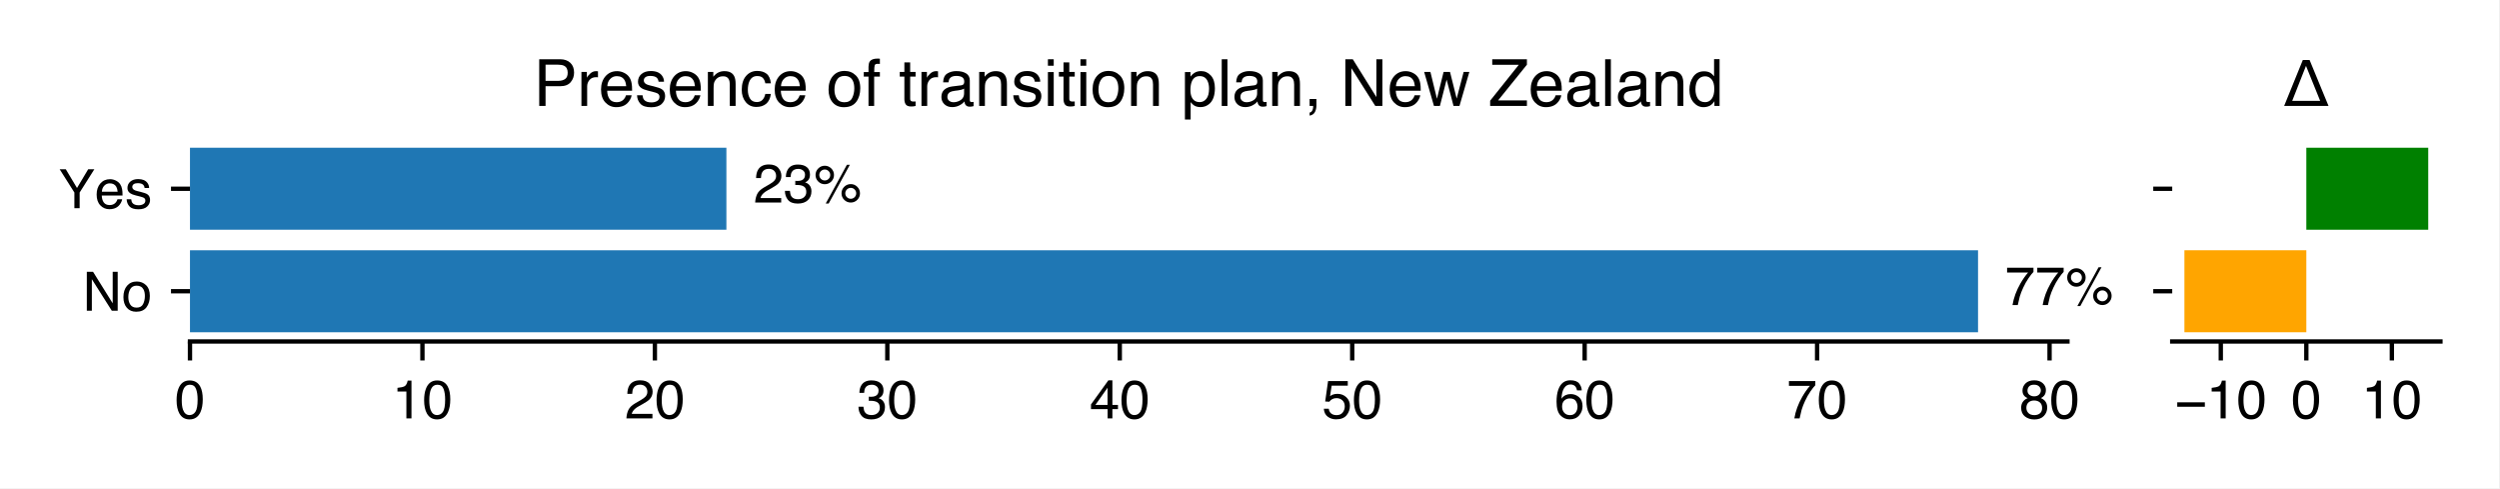
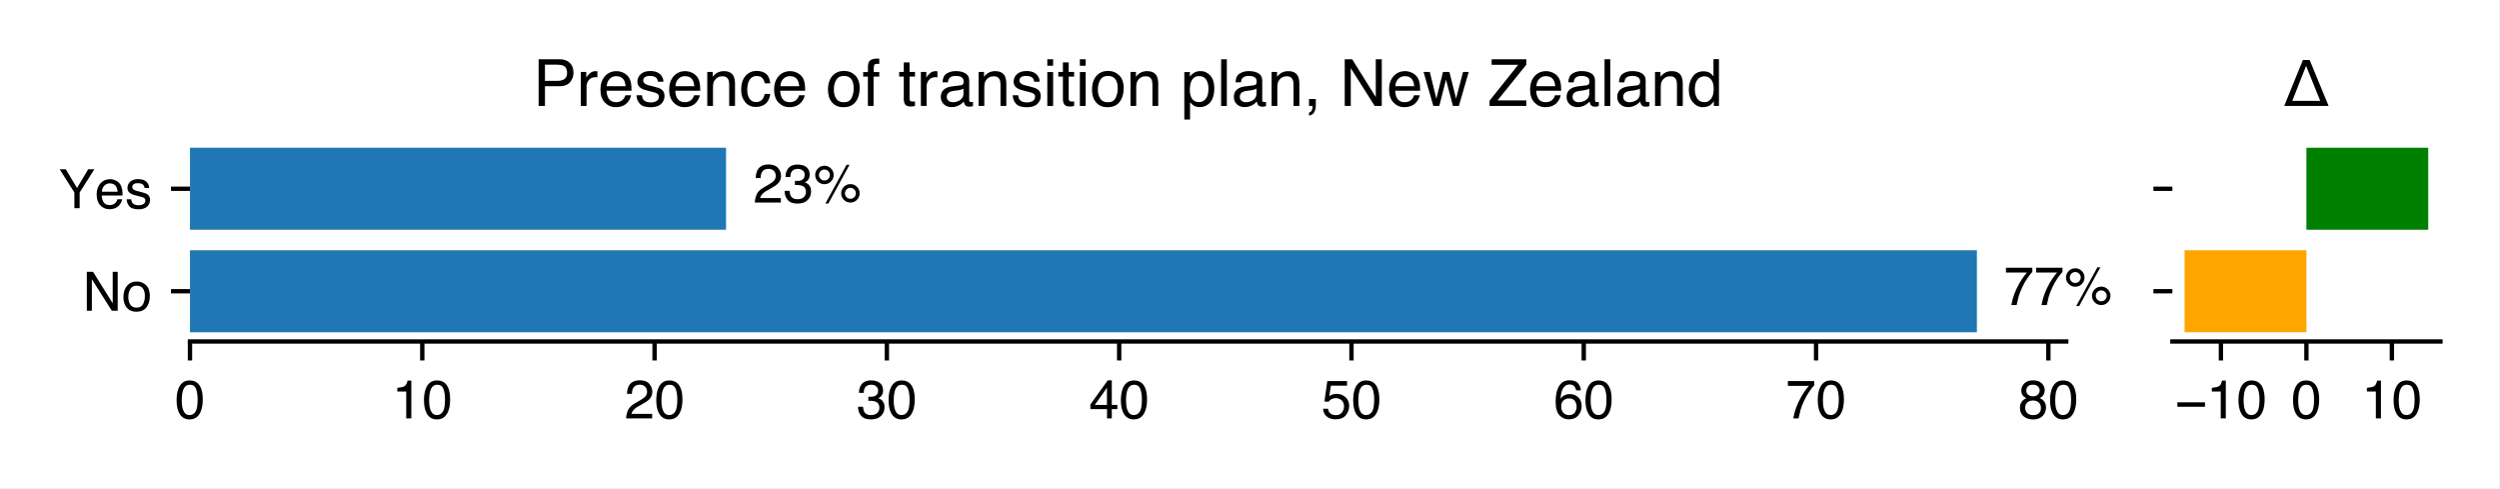
<svg xmlns="http://www.w3.org/2000/svg" xmlns:xlink="http://www.w3.org/1999/xlink" width="460.8pt" height="90pt" viewBox="0 0 460.8 90" version="1.1">
  <defs>
    <style type="text/css">*{stroke-linejoin: round; stroke-linecap: butt}</style>
  </defs>
  <g id="figure_1">
    <g id="patch_1">
      <path d="M 0 90  L 460.8 90  L 460.8 0  L 0 0  z " style="fill: #ffffff" />
    </g>
    <g id="axes_1">
      <g id="patch_2">
-         <path d="M 35.031 62.942  L 381.223 62.942  L 381.223 25.53  L 35.031 25.53  z " style="fill: #ffffff" />
+         <path d="M 35.031 62.942  L 381.001 62.942  L 381.001 25.53  L 35.031 25.53  z " style="fill: #ffffff" />
      </g>
      <g id="patch_3">
-         <path d="M 35.031 61.242  L 364.738 61.242  L 364.738 46.126  L 35.031 46.126  z " clip-path="url(#p3ffeabd097)" style="fill: #1f77b4" />
+         <path d="M 35.031 61.242  L 364.526 61.242  L 364.526 46.126  L 35.031 46.126  z " clip-path="url(#p8fc51297aa)" style="fill: #1f77b4" />
      </g>
      <g id="patch_4">
-         <path d="M 35.031 42.347  L 133.943 42.347  L 133.943 27.231  L 35.031 27.231  z " clip-path="url(#p3ffeabd097)" style="fill: #1f77b4" />
+         <path d="M 35.031 42.347  L 133.88 42.347  L 133.88 27.231  L 35.031 27.231  z " clip-path="url(#p8fc51297aa)" style="fill: #1f77b4" />
      </g>
      <g id="matplotlib.axis_1">
        <g id="xtick_1">
          <g id="line2d_1">
            <defs>
              <path id="m4c99cd72f3" d="M 0 0  L 0 3.5  " style="stroke: #000000; stroke-width: 0.8" />
            </defs>
            <g>
              <use xlink:href="#m4c99cd72f3" x="35.031" y="62.942" style="stroke: #000000; stroke-width: 0.8" />
            </g>
          </g>
          <g id="text_1">
            <g transform="translate(32.25078 77.11562)scale(0.1 -0.1)">
              <defs>
                <path id="Helvetica-30" d="M 1731 4475  Q 2600 4475 2988 3759  Q 3288 3206 3288 2244  Q 3288 1331 3016 734  Q 2622 -122 1728 -122  Q 922 -122 528 578  Q 200 1163 200 2147  Q 200 2909 397 3456  Q 766 4475 1731 4475  z M 1725 391  Q 2163 391 2422 778  Q 2681 1166 2681 2222  Q 2681 2984 2493 3476  Q 2306 3969 1766 3969  Q 1269 3969 1039 3501  Q 809 3034 809 2125  Q 809 1441 956 1025  Q 1181 391 1725 391  z " transform="scale(0.015625)" />
              </defs>
              <use xlink:href="#Helvetica-30" />
            </g>
          </g>
        </g>
        <g id="xtick_2">
          <g id="line2d_2">
            <g>
-               <use xlink:href="#m4c99cd72f3" x="77.893" y="62.942" style="stroke: #000000; stroke-width: 0.8" />
+               <use xlink:href="#m4c99cd72f3" x="77.866" y="62.942" style="stroke: #000000; stroke-width: 0.8" />
            </g>
          </g>
          <g id="text_2">
-             <g transform="translate(72.33213 77.11562)scale(0.1 -0.1)">
+             <g transform="translate(72.30465 77.11562)scale(0.1 -0.1)">
              <defs>
                <path id="Helvetica-31" d="M 613 3169  L 613 3600  Q 1222 3659 1462 3798  Q 1703 3938 1822 4456  L 2266 4456  L 2266 0  L 1666 0  L 1666 3169  L 613 3169  z " transform="scale(0.015625)" />
              </defs>
              <use xlink:href="#Helvetica-31" />
              <use xlink:href="#Helvetica-30" x="55.615" />
            </g>
          </g>
        </g>
        <g id="xtick_3">
          <g id="line2d_3">
            <g>
-               <use xlink:href="#m4c99cd72f3" x="120.755" y="62.942" style="stroke: #000000; stroke-width: 0.8" />
+               <use xlink:href="#m4c99cd72f3" x="120.7" y="62.942" style="stroke: #000000; stroke-width: 0.8" />
            </g>
          </g>
          <g id="text_3">
-             <g transform="translate(115.194 77.11562)scale(0.1 -0.1)">
+             <g transform="translate(115.139 77.11562)scale(0.1 -0.1)">
              <defs>
                <path id="Helvetica-32" d="M 200 0  Q 231 578 439 1006  Q 647 1434 1250 1784  L 1850 2131  Q 2253 2366 2416 2531  Q 2672 2791 2672 3125  Q 2672 3516 2437 3745  Q 2203 3975 1813 3975  Q 1234 3975 1013 3538  Q 894 3303 881 2888  L 309 2888  Q 319 3472 525 3841  Q 891 4491 1816 4491  Q 2584 4491 2939 4075  Q 3294 3659 3294 3150  Q 3294 2613 2916 2231  Q 2697 2009 2131 1694  L 1703 1456  Q 1397 1288 1222 1134  Q 909 863 828 531  L 3272 531  L 3272 0  L 200 0  z " transform="scale(0.015625)" />
              </defs>
              <use xlink:href="#Helvetica-32" />
              <use xlink:href="#Helvetica-30" x="55.615" />
            </g>
          </g>
        </g>
        <g id="xtick_4">
          <g id="line2d_4">
            <g>
-               <use xlink:href="#m4c99cd72f3" x="163.617" y="62.942" style="stroke: #000000; stroke-width: 0.8" />
+               <use xlink:href="#m4c99cd72f3" x="163.534" y="62.942" style="stroke: #000000; stroke-width: 0.8" />
            </g>
          </g>
          <g id="text_4">
-             <g transform="translate(158.0558 77.11562)scale(0.1 -0.1)">
+             <g transform="translate(157.9733 77.11562)scale(0.1 -0.1)">
              <defs>
                <path id="Helvetica-33" d="M 1663 -122  Q 869 -122 511 314  Q 153 750 153 1375  L 741 1375  Q 778 941 903 744  Q 1122 391 1694 391  Q 2138 391 2406 628  Q 2675 866 2675 1241  Q 2675 1703 2392 1887  Q 2109 2072 1606 2072  Q 1550 2072 1492 2070  Q 1434 2069 1375 2066  L 1375 2563  Q 1463 2553 1522 2550  Q 1581 2547 1650 2547  Q 1966 2547 2169 2647  Q 2525 2822 2525 3272  Q 2525 3606 2287 3787  Q 2050 3969 1734 3969  Q 1172 3969 956 3594  Q 838 3388 822 3006  L 266 3006  Q 266 3506 466 3856  Q 809 4481 1675 4481  Q 2359 4481 2734 4176  Q 3109 3872 3109 3294  Q 3109 2881 2888 2625  Q 2750 2466 2531 2375  Q 2884 2278 3082 2001  Q 3281 1725 3281 1325  Q 3281 684 2859 281  Q 2438 -122 1663 -122  z " transform="scale(0.015625)" />
              </defs>
              <use xlink:href="#Helvetica-33" />
              <use xlink:href="#Helvetica-30" x="55.615" />
            </g>
          </g>
        </g>
        <g id="xtick_5">
          <g id="line2d_5">
            <g>
-               <use xlink:href="#m4c99cd72f3" x="206.479" y="62.942" style="stroke: #000000; stroke-width: 0.8" />
+               <use xlink:href="#m4c99cd72f3" x="206.369" y="62.942" style="stroke: #000000; stroke-width: 0.8" />
            </g>
          </g>
          <g id="text_5">
-             <g transform="translate(200.9176 77.11562)scale(0.1 -0.1)">
+             <g transform="translate(200.8076 77.11562)scale(0.1 -0.1)">
              <defs>
                <path id="Helvetica-34" d="M 2116 1584  L 2116 3613  L 681 1584  L 2116 1584  z M 2125 0  L 2125 1094  L 163 1094  L 163 1644  L 2213 4488  L 2688 4488  L 2688 1584  L 3347 1584  L 3347 1094  L 2688 1094  L 2688 0  L 2125 0  z " transform="scale(0.015625)" />
              </defs>
              <use xlink:href="#Helvetica-34" />
              <use xlink:href="#Helvetica-30" x="55.615" />
            </g>
          </g>
        </g>
        <g id="xtick_6">
          <g id="line2d_6">
            <g>
-               <use xlink:href="#m4c99cd72f3" x="249.34" y="62.942" style="stroke: #000000; stroke-width: 0.8" />
+               <use xlink:href="#m4c99cd72f3" x="249.203" y="62.942" style="stroke: #000000; stroke-width: 0.8" />
            </g>
          </g>
          <g id="text_6">
-             <g transform="translate(243.7794 77.11562)scale(0.1 -0.1)">
+             <g transform="translate(243.642 77.11562)scale(0.1 -0.1)">
              <defs>
                <path id="Helvetica-35" d="M 791 1141  Q 847 659 1238 475  Q 1438 381 1700 381  Q 2200 381 2440 700  Q 2681 1019 2681 1406  Q 2681 1875 2395 2131  Q 2109 2388 1709 2388  Q 1419 2388 1211 2275  Q 1003 2163 856 1963  L 369 1991  L 709 4400  L 3034 4400  L 3034 3856  L 1131 3856  L 941 2613  Q 1097 2731 1238 2791  Q 1488 2894 1816 2894  Q 2431 2894 2859 2497  Q 3288 2100 3288 1491  Q 3288 856 2895 371  Q 2503 -113 1644 -113  Q 1097 -113 676 195  Q 256 503 206 1141  L 791 1141  z " transform="scale(0.015625)" />
              </defs>
              <use xlink:href="#Helvetica-35" />
              <use xlink:href="#Helvetica-30" x="55.615" />
            </g>
          </g>
        </g>
        <g id="xtick_7">
          <g id="line2d_7">
            <g>
-               <use xlink:href="#m4c99cd72f3" x="292.202" y="62.942" style="stroke: #000000; stroke-width: 0.8" />
+               <use xlink:href="#m4c99cd72f3" x="292.037" y="62.942" style="stroke: #000000; stroke-width: 0.8" />
            </g>
          </g>
          <g id="text_7">
-             <g transform="translate(286.6412 77.11562)scale(0.1 -0.1)">
+             <g transform="translate(286.4763 77.11562)scale(0.1 -0.1)">
              <defs>
                <path id="Helvetica-36" d="M 1872 4494  Q 2622 4494 2917 4105  Q 3213 3716 3213 3303  L 2656 3303  Q 2606 3569 2497 3719  Q 2294 4000 1881 4000  Q 1409 4000 1131 3564  Q 853 3128 822 2316  Q 1016 2600 1309 2741  Q 1578 2866 1909 2866  Q 2472 2866 2890 2506  Q 3309 2147 3309 1434  Q 3309 825 2912 354  Q 2516 -116 1781 -116  Q 1153 -116 697 361  Q 241 838 241 1966  Q 241 2800 444 3381  Q 834 4494 1872 4494  z M 1831 384  Q 2275 384 2495 682  Q 2716 981 2716 1388  Q 2716 1731 2519 2042  Q 2322 2353 1803 2353  Q 1441 2353 1167 2112  Q 894 1872 894 1388  Q 894 963 1142 673  Q 1391 384 1831 384  z " transform="scale(0.015625)" />
              </defs>
              <use xlink:href="#Helvetica-36" />
              <use xlink:href="#Helvetica-30" x="55.615" />
            </g>
          </g>
        </g>
        <g id="xtick_8">
          <g id="line2d_8">
            <g>
-               <use xlink:href="#m4c99cd72f3" x="335.064" y="62.942" style="stroke: #000000; stroke-width: 0.8" />
+               <use xlink:href="#m4c99cd72f3" x="334.872" y="62.942" style="stroke: #000000; stroke-width: 0.8" />
            </g>
          </g>
          <g id="text_8">
-             <g transform="translate(329.5031 77.11562)scale(0.1 -0.1)">
+             <g transform="translate(329.3107 77.11562)scale(0.1 -0.1)">
              <defs>
                <path id="Helvetica-37" d="M 3347 4400  L 3347 3909  Q 3131 3700 2773 3181  Q 2416 2663 2141 2063  Q 1869 1478 1728 997  Q 1638 688 1494 0  L 872 0  Q 1084 1281 1809 2550  Q 2238 3294 2709 3834  L 234 3834  L 234 4400  L 3347 4400  z " transform="scale(0.015625)" />
              </defs>
              <use xlink:href="#Helvetica-37" />
              <use xlink:href="#Helvetica-30" x="55.615" />
            </g>
          </g>
        </g>
        <g id="xtick_9">
          <g id="line2d_9">
            <g>
-               <use xlink:href="#m4c99cd72f3" x="377.926" y="62.942" style="stroke: #000000; stroke-width: 0.8" />
+               <use xlink:href="#m4c99cd72f3" x="377.706" y="62.942" style="stroke: #000000; stroke-width: 0.8" />
            </g>
          </g>
          <g id="text_9">
-             <g transform="translate(372.3649 77.11562)scale(0.1 -0.1)">
+             <g transform="translate(372.145 77.11562)scale(0.1 -0.1)">
              <defs>
                <path id="Helvetica-38" d="M 1741 2600  Q 2113 2600 2322 2808  Q 2531 3016 2531 3303  Q 2531 3553 2331 3762  Q 2131 3972 1722 3972  Q 1316 3972 1134 3762  Q 953 3553 953 3272  Q 953 2956 1187 2778  Q 1422 2600 1741 2600  z M 1775 384  Q 2166 384 2423 595  Q 2681 806 2681 1225  Q 2681 1659 2415 1884  Q 2150 2109 1734 2109  Q 1331 2109 1076 1879  Q 822 1650 822 1244  Q 822 894 1055 639  Q 1288 384 1775 384  z M 975 2384  Q 741 2484 609 2619  Q 363 2869 363 3269  Q 363 3769 725 4128  Q 1088 4488 1753 4488  Q 2397 4488 2762 4148  Q 3128 3809 3128 3356  Q 3128 2938 2916 2678  Q 2797 2531 2547 2391  Q 2825 2263 2984 2097  Q 3281 1784 3281 1284  Q 3281 694 2884 283  Q 2488 -128 1763 -128  Q 1109 -128 657 226  Q 206 581 206 1256  Q 206 1653 400 1942  Q 594 2231 975 2384  z " transform="scale(0.015625)" />
              </defs>
              <use xlink:href="#Helvetica-38" />
              <use xlink:href="#Helvetica-30" x="55.615" />
            </g>
          </g>
        </g>
      </g>
      <g id="matplotlib.axis_2">
        <g id="ytick_1">
          <g id="line2d_10">
            <defs>
              <path id="m8e343aef83" d="M 0 0  L -3.5 0  " style="stroke: #000000; stroke-width: 0.8" />
            </defs>
            <g>
              <use xlink:href="#m8e343aef83" x="35.031" y="53.684" style="stroke: #000000; stroke-width: 0.8" />
            </g>
          </g>
          <g id="text_10">
            <g transform="translate(15.24844 57.27034)scale(0.1 -0.1)">
              <defs>
                <path id="Helvetica-4e" d="M 488 4591  L 1222 4591  L 3541 872  L 3541 4591  L 4131 4591  L 4131 0  L 3434 0  L 1081 3716  L 1081 0  L 488 0  L 488 4591  z M 2269 4591  L 2269 4591  z " transform="scale(0.015625)" />
                <path id="Helvetica-6f" d="M 1741 363  Q 2300 363 2508 786  Q 2716 1209 2716 1728  Q 2716 2197 2566 2491  Q 2328 2953 1747 2953  Q 1231 2953 997 2559  Q 763 2166 763 1609  Q 763 1075 997 719  Q 1231 363 1741 363  z M 1763 3444  Q 2409 3444 2856 3012  Q 3303 2581 3303 1744  Q 3303 934 2909 406  Q 2516 -122 1688 -122  Q 997 -122 590 345  Q 184 813 184 1600  Q 184 2444 612 2944  Q 1041 3444 1763 3444  z M 1744 3428  L 1744 3428  z " transform="scale(0.015625)" />
              </defs>
              <use xlink:href="#Helvetica-4e" />
              <use xlink:href="#Helvetica-6f" x="72.217" />
            </g>
          </g>
        </g>
        <g id="ytick_2">
          <g id="line2d_11">
            <g>
              <use xlink:href="#m8e343aef83" x="35.031" y="34.789" style="stroke: #000000; stroke-width: 0.8" />
            </g>
          </g>
          <g id="text_11">
            <g transform="translate(10.8 38.37529)scale(0.1 -0.1)">
              <defs>
                <path id="Helvetica-59" d="M 131 4591  L 856 4591  L 2175 2384  L 3494 4591  L 4222 4591  L 2488 1850  L 2488 0  L 1866 0  L 1866 1850  L 131 4591  z M 2184 4591  L 2184 4591  z " transform="scale(0.015625)" />
                <path id="Helvetica-65" d="M 1806 3422  Q 2163 3422 2497 3255  Q 2831 3088 3006 2822  Q 3175 2569 3231 2231  Q 3281 2000 3281 1494  L 828 1494  Q 844 984 1069 676  Q 1294 369 1766 369  Q 2206 369 2469 659  Q 2619 828 2681 1050  L 3234 1050  Q 3213 866 3089 639  Q 2966 413 2813 269  Q 2556 19 2178 -69  Q 1975 -119 1719 -119  Q 1094 -119 659 336  Q 225 791 225 1609  Q 225 2416 662 2919  Q 1100 3422 1806 3422  z M 2703 1941  Q 2669 2306 2544 2525  Q 2313 2931 1772 2931  Q 1384 2931 1121 2651  Q 859 2372 844 1941  L 2703 1941  z M 1753 3428  L 1753 3428  z " transform="scale(0.015625)" />
                <path id="Helvetica-73" d="M 747 1050  Q 772 769 888 619  Q 1100 347 1625 347  Q 1938 347 2175 483  Q 2413 619 2413 903  Q 2413 1119 2222 1231  Q 2100 1300 1741 1391  L 1294 1503  Q 866 1609 663 1741  Q 300 1969 300 2372  Q 300 2847 642 3140  Q 984 3434 1563 3434  Q 2319 3434 2653 2991  Q 2863 2709 2856 2384  L 2325 2384  Q 2309 2575 2191 2731  Q 1997 2953 1519 2953  Q 1200 2953 1036 2831  Q 872 2709 872 2509  Q 872 2291 1088 2159  Q 1213 2081 1456 2022  L 1828 1931  Q 2434 1784 2641 1647  Q 2969 1431 2969 969  Q 2969 522 2630 197  Q 2291 -128 1597 -128  Q 850 -128 539 211  Q 228 550 206 1050  L 747 1050  z M 1578 3428  L 1578 3428  z " transform="scale(0.015625)" />
              </defs>
              <use xlink:href="#Helvetica-59" />
              <use xlink:href="#Helvetica-65" x="66.699" />
              <use xlink:href="#Helvetica-73" x="122.314" />
            </g>
          </g>
        </g>
      </g>
      <g id="patch_5">
-         <path d="M 35.031 62.942  L 381.223 62.942  " style="fill: none; stroke: #000000; stroke-width: 0.8; stroke-linejoin: miter; stroke-linecap: square" />
+         <path d="M 35.031 62.942  L 381.001 62.942  " style="fill: none; stroke: #000000; stroke-width: 0.8; stroke-linejoin: miter; stroke-linecap: square" />
      </g>
      <g id="text_12">
-         <g transform="translate(369.7305 56.22815)scale(0.1 -0.1)">
+         <g transform="translate(369.5191 56.22815)scale(0.1 -0.1)">
          <defs>
            <path id="Helvetica-25" d="M 4363 2175  Q 4813 2175 5131 1856  Q 5450 1538 5450 1088  Q 5450 638 5131 319  Q 4813 0 4363 0  Q 3909 0 3590 319  Q 3272 638 3272 1088  Q 3272 1538 3590 1856  Q 3909 2175 4363 2175  z M 3909 4456  L 4256 4456  L 1753 -119  L 1406 -119  L 3909 4456  z M 1294 2606  Q 1563 2606 1752 2795  Q 1941 2984 1941 3250  Q 1941 3516 1752 3705  Q 1563 3894 1294 3894  Q 1028 3894 839 3706  Q 650 3519 650 3250  Q 650 2984 839 2795  Q 1028 2606 1294 2606  z M 1294 4341  Q 1747 4341 2065 4020  Q 2384 3700 2384 3250  Q 2384 2800 2065 2481  Q 1747 2163 1294 2163  Q 844 2163 525 2481  Q 206 2800 206 3250  Q 206 3700 525 4020  Q 844 4341 1294 4341  z M 4363 444  Q 4628 444 4817 633  Q 5006 822 5006 1088  Q 5006 1353 4817 1542  Q 4628 1731 4363 1731  Q 4094 1731 3905 1542  Q 3716 1353 3716 1088  Q 3716 822 3905 633  Q 4094 444 4363 444  z " transform="scale(0.015625)" />
          </defs>
          <use xlink:href="#Helvetica-37" />
          <use xlink:href="#Helvetica-37" x="55.615" />
          <use xlink:href="#Helvetica-25" x="111.23" />
        </g>
      </g>
      <g id="text_13">
-         <g transform="translate(138.9361 37.3331)scale(0.1 -0.1)">
+         <g transform="translate(138.8727 37.3331)scale(0.1 -0.1)">
          <use xlink:href="#Helvetica-32" />
          <use xlink:href="#Helvetica-33" x="55.615" />
          <use xlink:href="#Helvetica-25" x="111.23" />
        </g>
      </g>
      <g id="text_14">
-         <g transform="translate(98.40581 19.53)scale(0.12 -0.12)">
+         <g transform="translate(98.29481 19.53)scale(0.12 -0.12)">
          <defs>
            <path id="Helvetica-50" d="M 547 4591  L 2613 4591  Q 3225 4591 3600 4245  Q 3975 3900 3975 3275  Q 3975 2738 3640 2339  Q 3306 1941 2613 1941  L 1169 1941  L 1169 0  L 547 0  L 547 4591  z M 3347 3272  Q 3347 3778 2972 3959  Q 2766 4056 2406 4056  L 1169 4056  L 1169 2466  L 2406 2466  Q 2825 2466 3086 2644  Q 3347 2822 3347 3272  z " transform="scale(0.015625)" />
            <path id="Helvetica-72" d="M 428 3347  L 963 3347  L 963 2769  Q 1028 2938 1284 3180  Q 1541 3422 1875 3422  Q 1891 3422 1928 3419  Q 1966 3416 2056 3406  L 2056 2813  Q 2006 2822 1964 2825  Q 1922 2828 1872 2828  Q 1447 2828 1219 2554  Q 991 2281 991 1925  L 991 0  L 428 0  L 428 3347  z " transform="scale(0.015625)" />
            <path id="Helvetica-6e" d="M 413 3347  L 947 3347  L 947 2872  Q 1184 3166 1450 3294  Q 1716 3422 2041 3422  Q 2753 3422 3003 2925  Q 3141 2653 3141 2147  L 3141 0  L 2569 0  L 2569 2109  Q 2569 2416 2478 2603  Q 2328 2916 1934 2916  Q 1734 2916 1606 2875  Q 1375 2806 1200 2600  Q 1059 2434 1017 2257  Q 975 2081 975 1753  L 975 0  L 413 0  L 413 3347  z M 1734 3428  L 1734 3428  z " transform="scale(0.015625)" />
            <path id="Helvetica-63" d="M 1703 3444  Q 2269 3444 2623 3169  Q 2978 2894 3050 2222  L 2503 2222  Q 2453 2531 2275 2736  Q 2097 2941 1703 2941  Q 1166 2941 934 2416  Q 784 2075 784 1575  Q 784 1072 996 728  Q 1209 384 1666 384  Q 2016 384 2220 598  Q 2425 813 2503 1184  L 3050 1184  Q 2956 519 2581 211  Q 2206 -97 1622 -97  Q 966 -97 575 383  Q 184 863 184 1581  Q 184 2463 612 2953  Q 1041 3444 1703 3444  z M 1616 3428  L 1616 3428  z " transform="scale(0.015625)" />
            <path id="Helvetica-20" transform="scale(0.015625)" />
            <path id="Helvetica-66" d="M 553 3856  Q 566 4206 675 4369  Q 872 4656 1434 4656  Q 1488 4656 1544 4653  Q 1600 4650 1672 4644  L 1672 4131  Q 1584 4138 1545 4139  Q 1506 4141 1472 4141  Q 1216 4141 1166 4008  Q 1116 3875 1116 3331  L 1672 3331  L 1672 2888  L 1109 2888  L 1109 0  L 553 0  L 553 2888  L 88 2888  L 88 3331  L 553 3331  L 553 3856  z " transform="scale(0.015625)" />
            <path id="Helvetica-74" d="M 525 4281  L 1094 4281  L 1094 3347  L 1628 3347  L 1628 2888  L 1094 2888  L 1094 703  Q 1094 528 1213 469  Q 1278 434 1431 434  Q 1472 434 1519 436  Q 1566 438 1628 444  L 1628 0  Q 1531 -28 1426 -40  Q 1322 -53 1200 -53  Q 806 -53 665 148  Q 525 350 525 672  L 525 2888  L 72 2888  L 72 3347  L 525 3347  L 525 4281  z " transform="scale(0.015625)" />
            <path id="Helvetica-61" d="M 844 891  Q 844 647 1022 506  Q 1200 366 1444 366  Q 1741 366 2019 503  Q 2488 731 2488 1250  L 2488 1703  Q 2384 1638 2221 1594  Q 2059 1550 1903 1531  L 1563 1488  Q 1256 1447 1103 1359  Q 844 1213 844 891  z M 2206 2028  Q 2400 2053 2466 2191  Q 2503 2266 2503 2406  Q 2503 2694 2298 2823  Q 2094 2953 1713 2953  Q 1272 2953 1088 2716  Q 984 2584 953 2325  L 428 2325  Q 444 2944 830 3186  Q 1216 3428 1725 3428  Q 2316 3428 2684 3203  Q 3050 2978 3050 2503  L 3050 575  Q 3050 488 3086 434  Q 3122 381 3238 381  Q 3275 381 3322 386  Q 3369 391 3422 400  L 3422 -16  Q 3291 -53 3222 -62  Q 3153 -72 3034 -72  Q 2744 -72 2613 134  Q 2544 244 2516 444  Q 2344 219 2022 53  Q 1700 -113 1313 -113  Q 847 -113 551 170  Q 256 453 256 878  Q 256 1344 547 1600  Q 838 1856 1309 1916  L 2206 2028  z M 1741 3428  L 1741 3428  z " transform="scale(0.015625)" />
            <path id="Helvetica-69" d="M 413 3331  L 984 3331  L 984 0  L 413 0  L 413 3331  z M 413 4591  L 984 4591  L 984 3953  L 413 3953  L 413 4591  z " transform="scale(0.015625)" />
            <path id="Helvetica-70" d="M 1825 378  Q 2219 378 2480 708  Q 2741 1038 2741 1694  Q 2741 2094 2625 2381  Q 2406 2934 1825 2934  Q 1241 2934 1025 2350  Q 909 2038 909 1556  Q 909 1169 1025 897  Q 1244 378 1825 378  z M 369 3331  L 916 3331  L 916 2888  Q 1084 3116 1284 3241  Q 1569 3428 1953 3428  Q 2522 3428 2919 2992  Q 3316 2556 3316 1747  Q 3316 653 2744 184  Q 2381 -113 1900 -113  Q 1522 -113 1266 53  Q 1116 147 931 375  L 931 -1334  L 369 -1334  L 369 3331  z " transform="scale(0.015625)" />
            <path id="Helvetica-6c" d="M 428 4591  L 991 4591  L 991 0  L 428 0  L 428 4591  z " transform="scale(0.015625)" />
            <path id="Helvetica-2c" d="M 531 -653  Q 747 -616 834 -350  Q 881 -209 881 -78  Q 881 -56 879 -39  Q 878 -22 872 0  L 531 0  L 531 681  L 1200 681  L 1200 50  Q 1200 -322 1050 -603  Q 900 -884 531 -950  L 531 -653  z " transform="scale(0.015625)" />
            <path id="Helvetica-77" d="M 672 3347  L 1316 709  L 1969 3347  L 2600 3347  L 3256 725  L 3941 3347  L 4503 3347  L 3531 0  L 2947 0  L 2266 2591  L 1606 0  L 1022 0  L 56 3347  L 672 3347  z " transform="scale(0.015625)" />
            <path id="Helvetica-5a" d="M 147 516  L 2963 4044  L 353 4044  L 353 4591  L 3763 4591  L 3763 4056  L 931 547  L 3763 547  L 3763 0  L 147 0  L 147 516  z M 2059 4591  L 2059 4591  z " transform="scale(0.015625)" />
            <path id="Helvetica-64" d="M 769 1634  Q 769 1097 997 734  Q 1225 372 1728 372  Q 2119 372 2370 708  Q 2622 1044 2622 1672  Q 2622 2306 2362 2611  Q 2103 2916 1722 2916  Q 1297 2916 1033 2591  Q 769 2266 769 1634  z M 1616 3406  Q 2000 3406 2259 3244  Q 2409 3150 2600 2916  L 2600 4606  L 3141 4606  L 3141 0  L 2634 0  L 2634 466  Q 2438 156 2169 18  Q 1900 -119 1553 -119  Q 994 -119 584 351  Q 175 822 175 1603  Q 175 2334 548 2870  Q 922 3406 1616 3406  z " transform="scale(0.015625)" />
          </defs>
          <use xlink:href="#Helvetica-50" />
          <use xlink:href="#Helvetica-72" x="66.699" />
          <use xlink:href="#Helvetica-65" x="100" />
          <use xlink:href="#Helvetica-73" x="155.615" />
          <use xlink:href="#Helvetica-65" x="205.615" />
          <use xlink:href="#Helvetica-6e" x="261.23" />
          <use xlink:href="#Helvetica-63" x="316.846" />
          <use xlink:href="#Helvetica-65" x="366.846" />
          <use xlink:href="#Helvetica-20" x="422.461" />
          <use xlink:href="#Helvetica-6f" x="450.244" />
          <use xlink:href="#Helvetica-66" x="505.859" />
          <use xlink:href="#Helvetica-20" x="533.643" />
          <use xlink:href="#Helvetica-74" x="561.426" />
          <use xlink:href="#Helvetica-72" x="589.209" />
          <use xlink:href="#Helvetica-61" x="622.51" />
          <use xlink:href="#Helvetica-6e" x="678.125" />
          <use xlink:href="#Helvetica-73" x="733.74" />
          <use xlink:href="#Helvetica-69" x="783.74" />
          <use xlink:href="#Helvetica-74" x="805.957" />
          <use xlink:href="#Helvetica-69" x="833.74" />
          <use xlink:href="#Helvetica-6f" x="855.957" />
          <use xlink:href="#Helvetica-6e" x="911.572" />
          <use xlink:href="#Helvetica-20" x="967.188" />
          <use xlink:href="#Helvetica-70" x="994.971" />
          <use xlink:href="#Helvetica-6c" x="1050.586" />
          <use xlink:href="#Helvetica-61" x="1072.803" />
          <use xlink:href="#Helvetica-6e" x="1128.418" />
          <use xlink:href="#Helvetica-2c" x="1184.033" />
          <use xlink:href="#Helvetica-20" x="1211.816" />
          <use xlink:href="#Helvetica-4e" x="1239.6" />
          <use xlink:href="#Helvetica-65" x="1311.816" />
          <use xlink:href="#Helvetica-77" x="1367.432" />
          <use xlink:href="#Helvetica-20" x="1439.648" />
          <use xlink:href="#Helvetica-5a" x="1467.432" />
          <use xlink:href="#Helvetica-65" x="1528.516" />
          <use xlink:href="#Helvetica-61" x="1584.131" />
          <use xlink:href="#Helvetica-6c" x="1639.746" />
          <use xlink:href="#Helvetica-61" x="1661.963" />
          <use xlink:href="#Helvetica-6e" x="1717.578" />
          <use xlink:href="#Helvetica-64" x="1773.193" />
        </g>
      </g>
    </g>
    <g id="axes_2">
      <g id="patch_6">
-         <path d="M 400.544 62.942  L 450 62.942  L 450 25.53  L 400.544 25.53  z " style="fill: #ffffff" />
+         <path d="M 400.576 62.942  L 450 62.942  L 450 25.53  L 400.576 25.53  z " style="fill: #ffffff" />
      </g>
      <g id="patch_7">
-         <path d="M 425.272 61.242  L 402.792 61.242  L 402.792 46.126  L 425.272 46.126  z " clip-path="url(#p9bd1c8eba5)" style="fill: #ffa500" />
+         <path d="M 425.288 61.242  L 402.822 61.242  L 402.822 46.126  L 425.288 46.126  z " clip-path="url(#pc361741a5e)" style="fill: #ffa500" />
      </g>
      <g id="patch_8">
-         <path d="M 425.272 42.347  L 447.752 42.347  L 447.752 27.231  L 425.272 27.231  z " clip-path="url(#p9bd1c8eba5)" style="fill: #008000" />
+         <path d="M 425.288 42.347  L 447.753 42.347  L 447.753 27.231  L 425.288 27.231  z " clip-path="url(#pc361741a5e)" style="fill: #008000" />
      </g>
      <g id="matplotlib.axis_3">
        <g id="xtick_10">
          <g id="line2d_12">
            <g>
-               <use xlink:href="#m4c99cd72f3" x="409.5" y="62.942" style="stroke: #000000; stroke-width: 0.8" />
+               <use xlink:href="#m4c99cd72f3" x="409.526" y="62.942" style="stroke: #000000; stroke-width: 0.8" />
            </g>
          </g>
          <g id="text_15">
-             <g transform="translate(401.0191 77.11562)scale(0.1 -0.1)">
+             <g transform="translate(401.0451 77.11562)scale(0.1 -0.1)">
              <defs>
                <path id="Helvetica-2212" d="M 3547 1894  L 3547 1369  L 288 1369  L 288 1894  L 3547 1894  z " transform="scale(0.015625)" />
              </defs>
              <use xlink:href="#Helvetica-2212" />
              <use xlink:href="#Helvetica-31" x="58.398" />
              <use xlink:href="#Helvetica-30" x="114.014" />
            </g>
          </g>
        </g>
        <g id="xtick_11">
          <g id="line2d_13">
            <g>
-               <use xlink:href="#m4c99cd72f3" x="425.272" y="62.942" style="stroke: #000000; stroke-width: 0.8" />
+               <use xlink:href="#m4c99cd72f3" x="425.288" y="62.942" style="stroke: #000000; stroke-width: 0.8" />
            </g>
          </g>
          <g id="text_16">
-             <g transform="translate(422.4916 77.11562)scale(0.1 -0.1)">
+             <g transform="translate(422.5074 77.11562)scale(0.1 -0.1)">
              <use xlink:href="#Helvetica-30" />
            </g>
          </g>
        </g>
        <g id="xtick_12">
          <g id="line2d_14">
            <g>
-               <use xlink:href="#m4c99cd72f3" x="441.044" y="62.942" style="stroke: #000000; stroke-width: 0.8" />
+               <use xlink:href="#m4c99cd72f3" x="441.049" y="62.942" style="stroke: #000000; stroke-width: 0.8" />
            </g>
          </g>
          <g id="text_17">
-             <g transform="translate(435.4828 77.11562)scale(0.1 -0.1)">
+             <g transform="translate(435.4885 77.11562)scale(0.1 -0.1)">
              <use xlink:href="#Helvetica-31" />
              <use xlink:href="#Helvetica-30" x="55.615" />
            </g>
          </g>
        </g>
      </g>
      <g id="matplotlib.axis_4">
        <g id="ytick_3">
          <g id="line2d_15">
            <g>
-               <use xlink:href="#m8e343aef83" x="400.544" y="53.684" style="stroke: #000000; stroke-width: 0.8" />
+               <use xlink:href="#m8e343aef83" x="400.576" y="53.684" style="stroke: #000000; stroke-width: 0.8" />
            </g>
          </g>
        </g>
        <g id="ytick_4">
          <g id="line2d_16">
            <g>
-               <use xlink:href="#m8e343aef83" x="400.544" y="34.789" style="stroke: #000000; stroke-width: 0.8" />
+               <use xlink:href="#m8e343aef83" x="400.576" y="34.789" style="stroke: #000000; stroke-width: 0.8" />
            </g>
          </g>
        </g>
      </g>
      <g id="patch_9">
-         <path d="M 400.544 62.942  L 450 62.942  " style="fill: none; stroke: #000000; stroke-width: 0.8; stroke-linejoin: miter; stroke-linecap: square" />
+         <path d="M 400.576 62.942  L 450 62.942  " style="fill: none; stroke: #000000; stroke-width: 0.8; stroke-linejoin: miter; stroke-linecap: square" />
      </g>
      <g id="text_18">
-         <g transform="translate(420.9389 19.53)scale(0.12 -0.12)">
+         <g transform="translate(420.9548 19.53)scale(0.12 -0.12)">
          <defs>
            <path id="Helvetica-394" d="M 922 500  L 3672 500  L 2278 3941  L 922 500  z M 1966 4519  L 2631 4519  L 4494 0  L 128 0  L 1966 4519  z " transform="scale(0.015625)" />
          </defs>
          <use xlink:href="#Helvetica-394" />
        </g>
      </g>
    </g>
  </g>
  <defs>
-     <clipPath id="p3ffeabd097">
-       <rect x="35.031" y="25.53" width="346.192" height="37.412" />
+     <clipPath id="p8fc51297aa">
+       <rect x="35.031" y="25.53" width="345.97" height="37.412" />
    </clipPath>
-     <clipPath id="p9bd1c8eba5">
-       <rect x="400.544" y="25.53" width="49.456" height="37.412" />
+     <clipPath id="pc361741a5e">
+       <rect x="400.576" y="25.53" width="49.424" height="37.412" />
    </clipPath>
  </defs>
</svg>
